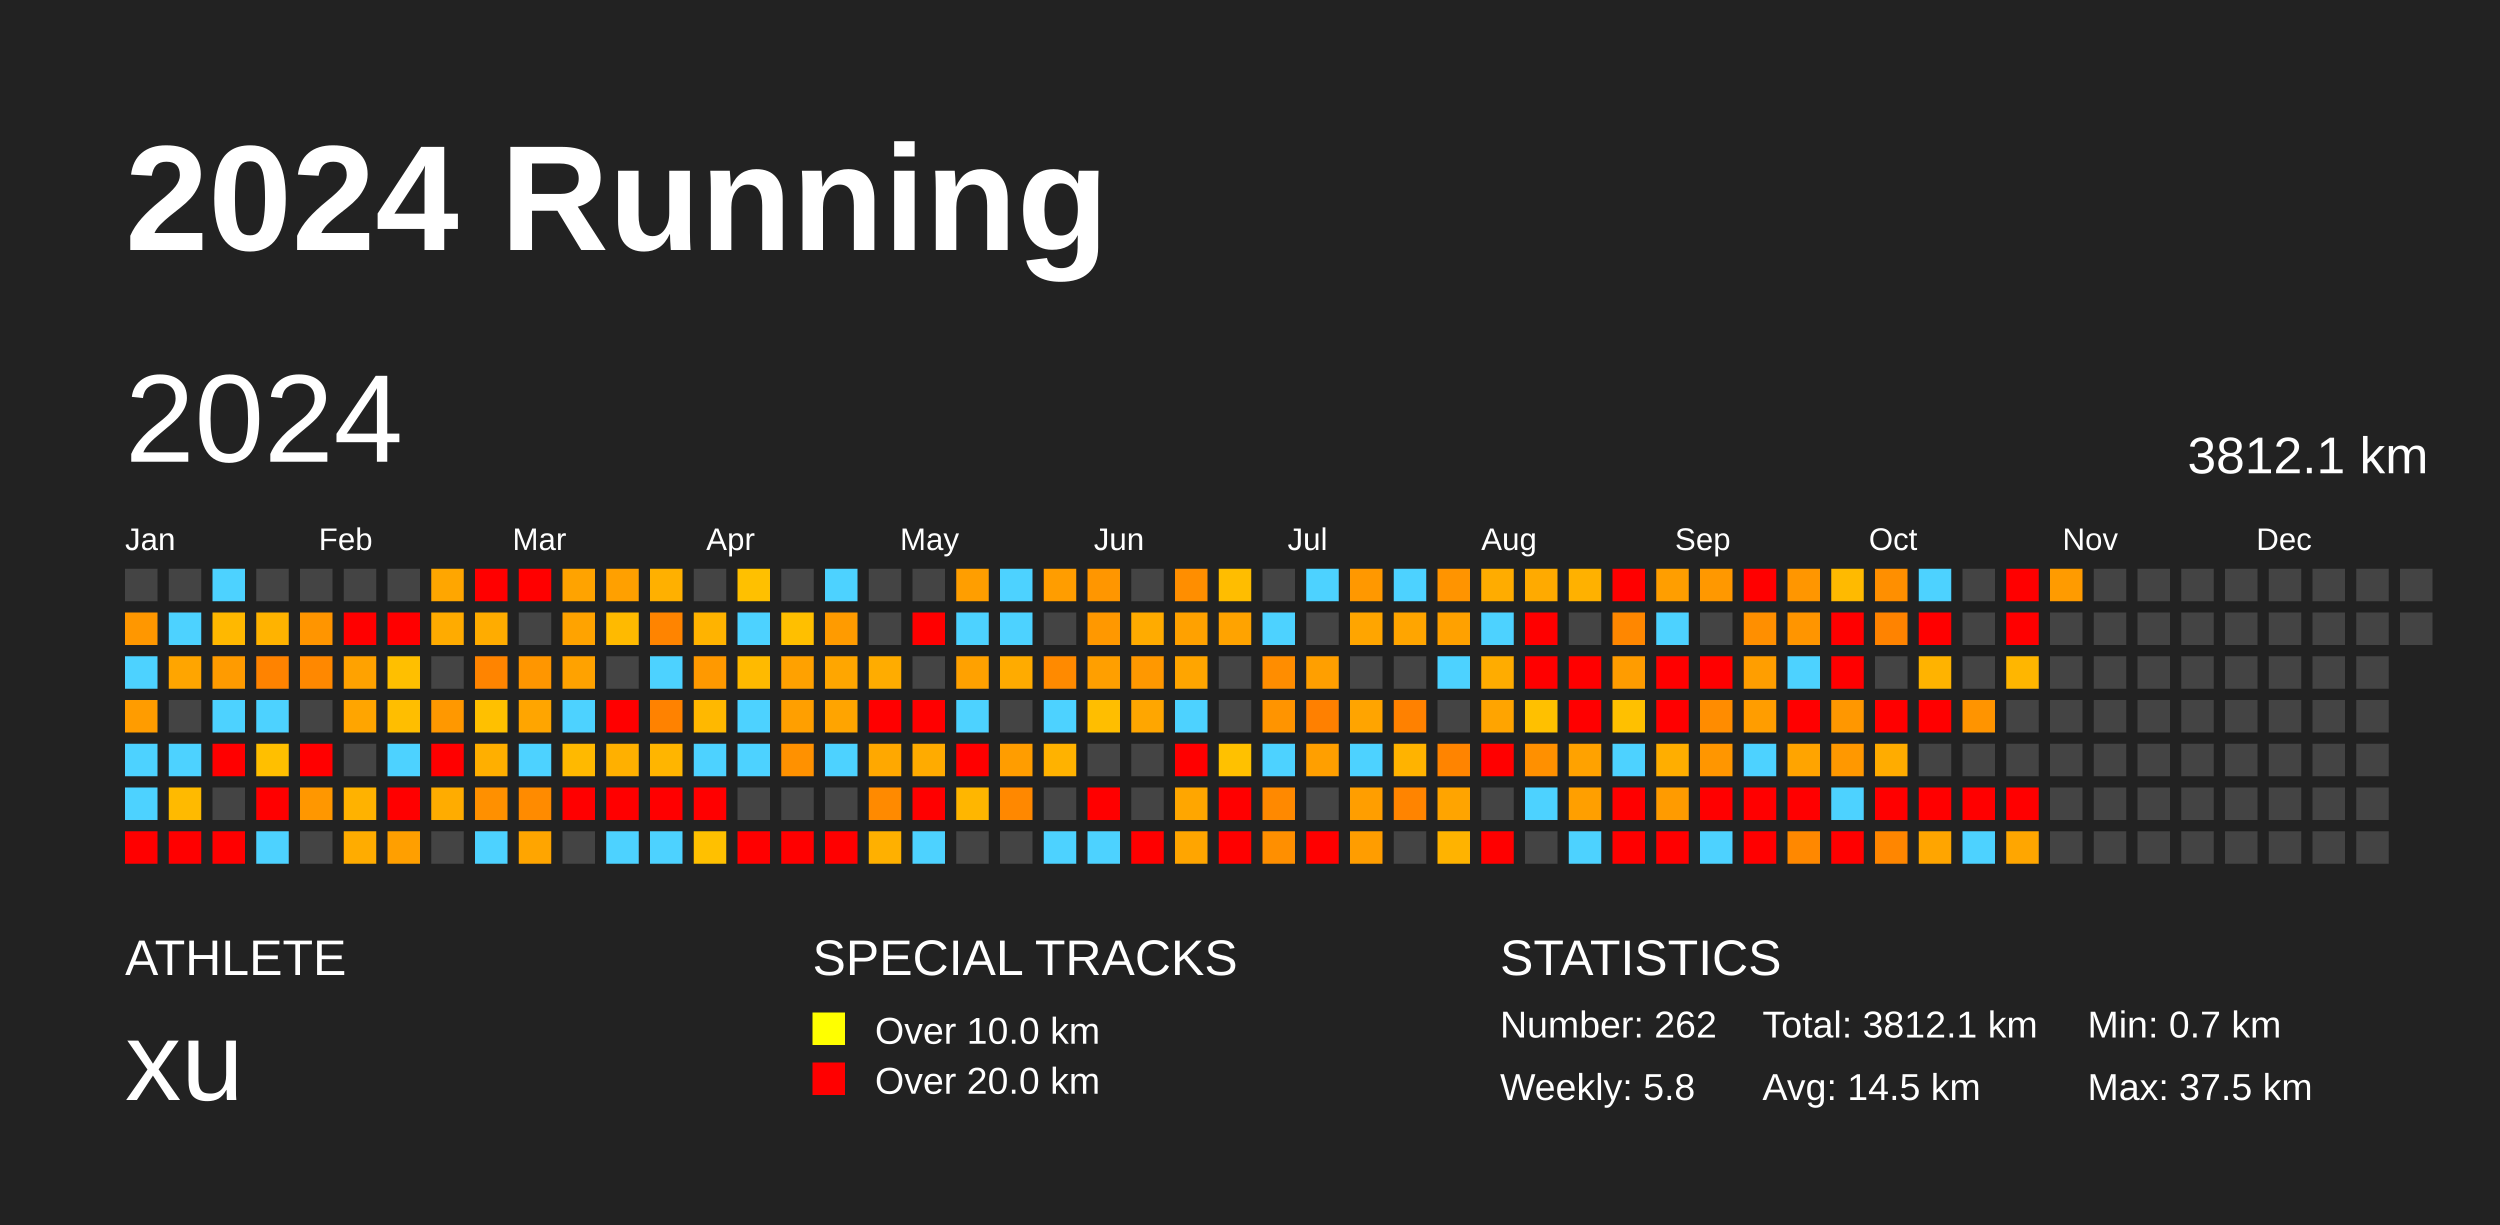
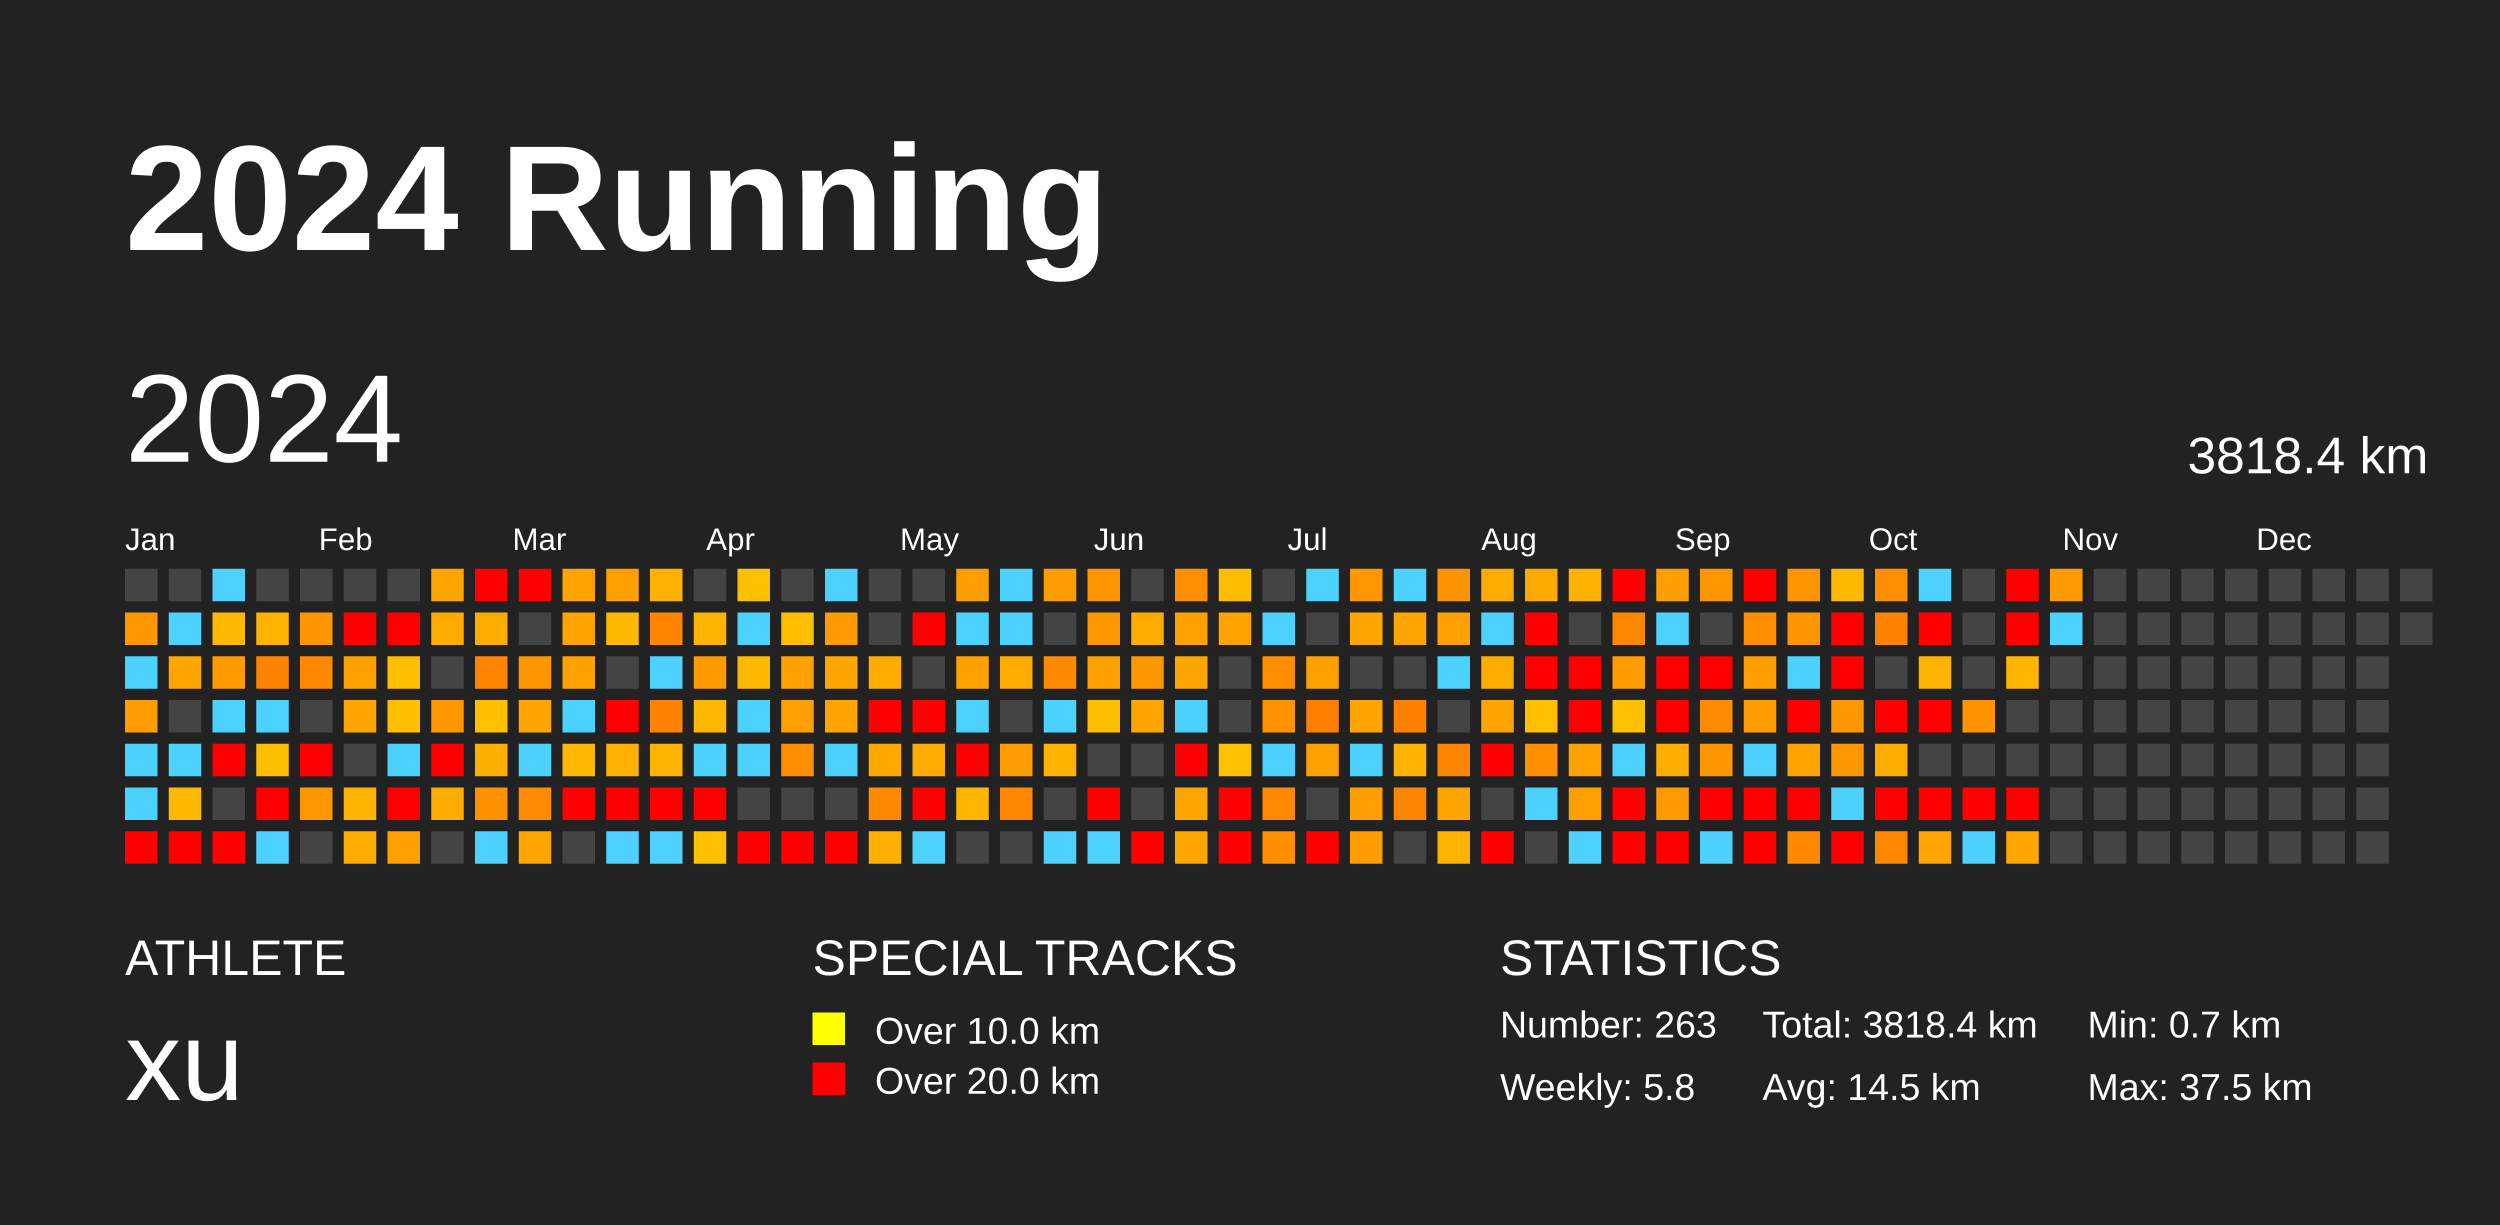
<svg xmlns="http://www.w3.org/2000/svg" baseProfile="full" height="98mm" version="1.1" viewBox="0,0,200,98" width="200mm">
  <defs />
  <rect fill="#222222" height="98" width="200" x="0" y="0" />
  <text fill="#FFFFFF" style="font-size:12px; font-family:Arial; font-weight:bold;" x="10" y="20">2024 Running</text>
  <text fill="#FFFFFF" style="font-size:4px; font-family:Arial" x="10" y="78">ATHLETE</text>
  <text fill="#FFFFFF" style="font-size:9px; font-family:Arial" x="10" y="88">xu</text>
  <text fill="#FFFFFF" style="font-size:4px; font-family:Arial" x="65" y="78">SPECIAL TRACKS</text>
  <rect fill="yellow" height="2.6" width="2.6" x="65" y="81" />
  <text fill="#FFFFFF" style="font-size:3px; font-family:Arial" x="70" y="83.5">Over 10.0 km</text>
  <rect fill="red" height="2.6" width="2.6" x="65" y="85" />
  <text fill="#FFFFFF" style="font-size:3px; font-family:Arial" x="70" y="87.5">Over 20.0 km</text>
  <text fill="#FFFFFF" style="font-size:4px; font-family:Arial" x="120" y="78">STATISTICS</text>
-   <text fill="#FFFFFF" style="font-size:3px; font-family:Arial" x="120" y="83">Number: 262</text>
+   <text fill="#FFFFFF" style="font-size:3px; font-family:Arial" x="120" y="83">Number: 263</text>
  <text fill="#FFFFFF" style="font-size:3px; font-family:Arial" x="120" y="88">Weekly: 5.8</text>
-   <text fill="#FFFFFF" style="font-size:3px; font-family:Arial" x="141" y="83">Total: 3812.1 km</text>
+   <text fill="#FFFFFF" style="font-size:3px; font-family:Arial" x="141" y="83">Total: 3818.4 km</text>
  <text fill="#FFFFFF" style="font-size:3px; font-family:Arial" x="141" y="88">Avg: 14.5 km</text>
  <text fill="#FFFFFF" style="font-size:3px; font-family:Arial" x="167" y="83">Min: 0.7 km</text>
  <text fill="#FFFFFF" style="font-size:3px; font-family:Arial" x="167" y="88">Max: 37.5 km</text>
  <text dominant-baseline="hanging" fill="#FFFFFF" style="font-size:10.0px; font-family:Arial;" x="10" y="30">2024</text>
-   <text dominant-baseline="hanging" fill="#FFFFFF" style="font-size:4.125px; font-family:Arial;" x="175" y="35">3812.1 km</text>
+   <text dominant-baseline="hanging" fill="#FFFFFF" style="font-size:4.125px; font-family:Arial;" x="175" y="35">3818.4 km</text>
  <text fill="#FFFFFF" style="font-size:2.5px; font-family:Arial" x="10.0" y="44">Jan</text>
  <text fill="#FFFFFF" style="font-size:2.5px; font-family:Arial" x="25.5" y="44">Feb</text>
  <text fill="#FFFFFF" style="font-size:2.5px; font-family:Arial" x="41.0" y="44">Mar</text>
  <text fill="#FFFFFF" style="font-size:2.5px; font-family:Arial" x="56.5" y="44">Apr</text>
  <text fill="#FFFFFF" style="font-size:2.5px; font-family:Arial" x="72.0" y="44">May</text>
  <text fill="#FFFFFF" style="font-size:2.5px; font-family:Arial" x="87.5" y="44">Jun</text>
  <text fill="#FFFFFF" style="font-size:2.5px; font-family:Arial" x="103.0" y="44">Jul</text>
  <text fill="#FFFFFF" style="font-size:2.5px; font-family:Arial" x="118.5" y="44">Aug</text>
  <text fill="#FFFFFF" style="font-size:2.5px; font-family:Arial" x="134.0" y="44">Sep</text>
  <text fill="#FFFFFF" style="font-size:2.5px; font-family:Arial" x="149.5" y="44">Oct</text>
  <text fill="#FFFFFF" style="font-size:2.5px; font-family:Arial" x="165.0" y="44">Nov</text>
  <text fill="#FFFFFF" style="font-size:2.5px; font-family:Arial" x="180.5" y="44">Dec</text>
  <rect fill="#444444" height="2.6" width="2.6" x="10.0" y="45.5" />
  <rect fill="#ff9700" height="2.6" width="2.6" x="10.0" y="49.0" />
  <rect fill="#4dd2ff" height="2.6" width="2.6" x="10.0" y="52.5" />
  <rect fill="#ff9c00" height="2.6" width="2.6" x="10.0" y="56.0" />
  <rect fill="#4dd2ff" height="2.6" width="2.6" x="10.0" y="59.5" />
  <rect fill="#4dd2ff" height="2.6" width="2.6" x="10.0" y="63.0" />
  <rect fill="red" height="2.6" width="2.6" x="10.0" y="66.5" />
  <rect fill="#444444" height="2.6" width="2.6" x="13.5" y="45.5" />
  <rect fill="#4dd2ff" height="2.6" width="2.6" x="13.5" y="49.0" />
  <rect fill="#ffa500" height="2.6" width="2.6" x="13.5" y="52.5" />
  <rect fill="#444444" height="2.6" width="2.6" x="13.5" y="56.0" />
  <rect fill="#4dd2ff" height="2.6" width="2.6" x="13.5" y="59.5" />
  <rect fill="#ffba00" height="2.6" width="2.6" x="13.5" y="63.0" />
  <rect fill="red" height="2.6" width="2.6" x="13.5" y="66.5" />
  <rect fill="#4dd2ff" height="2.6" width="2.6" x="17.0" y="45.5" />
  <rect fill="#ffb800" height="2.6" width="2.6" x="17.0" y="49.0" />
  <rect fill="#ff9b00" height="2.6" width="2.6" x="17.0" y="52.5" />
  <rect fill="#4dd2ff" height="2.6" width="2.6" x="17.0" y="56.0" />
  <rect fill="red" height="2.6" width="2.6" x="17.0" y="59.5" />
  <rect fill="#444444" height="2.6" width="2.6" x="17.0" y="63.0" />
  <rect fill="red" height="2.6" width="2.6" x="17.0" y="66.5" />
  <rect fill="#444444" height="2.6" width="2.6" x="20.5" y="45.5" />
  <rect fill="#ffb300" height="2.6" width="2.6" x="20.5" y="49.0" />
  <rect fill="#ff8300" height="2.6" width="2.6" x="20.5" y="52.5" />
  <rect fill="#4dd2ff" height="2.6" width="2.6" x="20.5" y="56.0" />
  <rect fill="#ffbf00" height="2.6" width="2.6" x="20.5" y="59.5" />
  <rect fill="red" height="2.6" width="2.6" x="20.5" y="63.0" />
  <rect fill="#4dd2ff" height="2.6" width="2.6" x="20.5" y="66.5" />
  <rect fill="#444444" height="2.6" width="2.6" x="24.0" y="45.5" />
  <rect fill="#ff9500" height="2.6" width="2.6" x="24.0" y="49.0" />
  <rect fill="#ff8800" height="2.6" width="2.6" x="24.0" y="52.5" />
  <rect fill="#444444" height="2.6" width="2.6" x="24.0" y="56.0" />
  <rect fill="red" height="2.6" width="2.6" x="24.0" y="59.5" />
  <rect fill="#ff9700" height="2.6" width="2.6" x="24.0" y="63.0" />
  <rect fill="#444444" height="2.6" width="2.6" x="24.0" y="66.5" />
  <rect fill="#444444" height="2.6" width="2.6" x="27.5" y="45.5" />
  <rect fill="red" height="2.6" width="2.6" x="27.5" y="49.0" />
  <rect fill="#ffa200" height="2.6" width="2.6" x="27.5" y="52.5" />
  <rect fill="#ffa500" height="2.6" width="2.6" x="27.5" y="56.0" />
  <rect fill="#444444" height="2.6" width="2.6" x="27.5" y="59.5" />
  <rect fill="#ffb200" height="2.6" width="2.6" x="27.5" y="63.0" />
  <rect fill="#ffac00" height="2.6" width="2.6" x="27.5" y="66.5" />
  <rect fill="#444444" height="2.6" width="2.6" x="31.0" y="45.5" />
  <rect fill="red" height="2.6" width="2.6" x="31.0" y="49.0" />
  <rect fill="#ffbf00" height="2.6" width="2.6" x="31.0" y="52.5" />
  <rect fill="#ffbe00" height="2.6" width="2.6" x="31.0" y="56.0" />
  <rect fill="#4dd2ff" height="2.6" width="2.6" x="31.0" y="59.5" />
  <rect fill="red" height="2.6" width="2.6" x="31.0" y="63.0" />
  <rect fill="#ff9f00" height="2.6" width="2.6" x="31.0" y="66.5" />
  <rect fill="#ffa600" height="2.6" width="2.6" x="34.5" y="45.5" />
  <rect fill="#ffab00" height="2.6" width="2.6" x="34.5" y="49.0" />
  <rect fill="#444444" height="2.6" width="2.6" x="34.5" y="52.5" />
  <rect fill="#ff9800" height="2.6" width="2.6" x="34.5" y="56.0" />
  <rect fill="red" height="2.6" width="2.6" x="34.5" y="59.5" />
  <rect fill="#ffac00" height="2.6" width="2.6" x="34.5" y="63.0" />
  <rect fill="#444444" height="2.6" width="2.6" x="34.5" y="66.5" />
  <rect fill="red" height="2.6" width="2.6" x="38.0" y="45.5" />
  <rect fill="#ffac00" height="2.6" width="2.6" x="38.0" y="49.0" />
  <rect fill="#ff8400" height="2.6" width="2.6" x="38.0" y="52.5" />
  <rect fill="#ffc000" height="2.6" width="2.6" x="38.0" y="56.0" />
  <rect fill="#ffaf00" height="2.6" width="2.6" x="38.0" y="59.5" />
  <rect fill="#ff9000" height="2.6" width="2.6" x="38.0" y="63.0" />
  <rect fill="#4dd2ff" height="2.6" width="2.6" x="38.0" y="66.5" />
  <rect fill="red" height="2.6" width="2.6" x="41.5" y="45.5" />
  <rect fill="#444444" height="2.6" width="2.6" x="41.5" y="49.0" />
  <rect fill="#ff9600" height="2.6" width="2.6" x="41.5" y="52.5" />
  <rect fill="#ffa500" height="2.6" width="2.6" x="41.5" y="56.0" />
  <rect fill="#4dd2ff" height="2.6" width="2.6" x="41.5" y="59.5" />
  <rect fill="#ff8b00" height="2.6" width="2.6" x="41.5" y="63.0" />
  <rect fill="#ffa500" height="2.6" width="2.6" x="41.5" y="66.5" />
  <rect fill="#ffa300" height="2.6" width="2.6" x="45.0" y="45.5" />
  <rect fill="#ffa300" height="2.6" width="2.6" x="45.0" y="49.0" />
  <rect fill="#ffa200" height="2.6" width="2.6" x="45.0" y="52.5" />
  <rect fill="#4dd2ff" height="2.6" width="2.6" x="45.0" y="56.0" />
  <rect fill="#ffb900" height="2.6" width="2.6" x="45.0" y="59.5" />
  <rect fill="red" height="2.6" width="2.6" x="45.0" y="63.0" />
  <rect fill="#444444" height="2.6" width="2.6" x="45.0" y="66.5" />
  <rect fill="#ffa000" height="2.6" width="2.6" x="48.5" y="45.5" />
  <rect fill="#ffba00" height="2.6" width="2.6" x="48.5" y="49.0" />
  <rect fill="#444444" height="2.6" width="2.6" x="48.5" y="52.5" />
  <rect fill="red" height="2.6" width="2.6" x="48.5" y="56.0" />
  <rect fill="#ffb000" height="2.6" width="2.6" x="48.5" y="59.5" />
  <rect fill="red" height="2.6" width="2.6" x="48.5" y="63.0" />
  <rect fill="#4dd2ff" height="2.6" width="2.6" x="48.5" y="66.5" />
  <rect fill="#ffb000" height="2.6" width="2.6" x="52.0" y="45.5" />
  <rect fill="#ff8400" height="2.6" width="2.6" x="52.0" y="49.0" />
  <rect fill="#4dd2ff" height="2.6" width="2.6" x="52.0" y="52.5" />
  <rect fill="#ff8200" height="2.6" width="2.6" x="52.0" y="56.0" />
  <rect fill="#ffb500" height="2.6" width="2.6" x="52.0" y="59.5" />
  <rect fill="red" height="2.6" width="2.6" x="52.0" y="63.0" />
  <rect fill="#4dd2ff" height="2.6" width="2.6" x="52.0" y="66.5" />
  <rect fill="#444444" height="2.6" width="2.6" x="55.5" y="45.5" />
  <rect fill="#ffb300" height="2.6" width="2.6" x="55.5" y="49.0" />
  <rect fill="#ff9900" height="2.6" width="2.6" x="55.5" y="52.5" />
  <rect fill="#ffb800" height="2.6" width="2.6" x="55.5" y="56.0" />
  <rect fill="#4dd2ff" height="2.6" width="2.6" x="55.5" y="59.5" />
  <rect fill="red" height="2.6" width="2.6" x="55.5" y="63.0" />
  <rect fill="#ffc000" height="2.6" width="2.6" x="55.5" y="66.5" />
  <rect fill="#ffc000" height="2.6" width="2.6" x="59.0" y="45.5" />
  <rect fill="#4dd2ff" height="2.6" width="2.6" x="59.0" y="49.0" />
  <rect fill="#ffba00" height="2.6" width="2.6" x="59.0" y="52.5" />
  <rect fill="#4dd2ff" height="2.6" width="2.6" x="59.0" y="56.0" />
  <rect fill="#4dd2ff" height="2.6" width="2.6" x="59.0" y="59.5" />
  <rect fill="#444444" height="2.6" width="2.6" x="59.0" y="63.0" />
  <rect fill="red" height="2.6" width="2.6" x="59.0" y="66.5" />
  <rect fill="#444444" height="2.6" width="2.6" x="62.5" y="45.5" />
  <rect fill="#ffbf00" height="2.6" width="2.6" x="62.5" y="49.0" />
  <rect fill="#ffa100" height="2.6" width="2.6" x="62.5" y="52.5" />
  <rect fill="#ff9f00" height="2.6" width="2.6" x="62.5" y="56.0" />
  <rect fill="#ff9100" height="2.6" width="2.6" x="62.5" y="59.5" />
  <rect fill="#444444" height="2.6" width="2.6" x="62.5" y="63.0" />
  <rect fill="red" height="2.6" width="2.6" x="62.5" y="66.5" />
  <rect fill="#4dd2ff" height="2.6" width="2.6" x="66.0" y="45.5" />
  <rect fill="#ff9b00" height="2.6" width="2.6" x="66.0" y="49.0" />
  <rect fill="#ffa600" height="2.6" width="2.6" x="66.0" y="52.5" />
  <rect fill="#ffa400" height="2.6" width="2.6" x="66.0" y="56.0" />
  <rect fill="#4dd2ff" height="2.6" width="2.6" x="66.0" y="59.5" />
  <rect fill="#444444" height="2.6" width="2.6" x="66.0" y="63.0" />
  <rect fill="red" height="2.6" width="2.6" x="66.0" y="66.5" />
  <rect fill="#444444" height="2.6" width="2.6" x="69.5" y="45.5" />
  <rect fill="#444444" height="2.6" width="2.6" x="69.5" y="49.0" />
  <rect fill="#ffac00" height="2.6" width="2.6" x="69.5" y="52.5" />
  <rect fill="red" height="2.6" width="2.6" x="69.5" y="56.0" />
  <rect fill="#ffa800" height="2.6" width="2.6" x="69.5" y="59.5" />
  <rect fill="#ff8a00" height="2.6" width="2.6" x="69.5" y="63.0" />
  <rect fill="#ffb000" height="2.6" width="2.6" x="69.5" y="66.5" />
  <rect fill="#444444" height="2.6" width="2.6" x="73.0" y="45.5" />
  <rect fill="red" height="2.6" width="2.6" x="73.0" y="49.0" />
  <rect fill="#444444" height="2.6" width="2.6" x="73.0" y="52.5" />
  <rect fill="red" height="2.6" width="2.6" x="73.0" y="56.0" />
  <rect fill="#ffab00" height="2.6" width="2.6" x="73.0" y="59.5" />
  <rect fill="red" height="2.6" width="2.6" x="73.0" y="63.0" />
  <rect fill="#4dd2ff" height="2.6" width="2.6" x="73.0" y="66.5" />
  <rect fill="#ff9e00" height="2.6" width="2.6" x="76.5" y="45.5" />
  <rect fill="#4dd2ff" height="2.6" width="2.6" x="76.5" y="49.0" />
  <rect fill="#ffa100" height="2.6" width="2.6" x="76.5" y="52.5" />
  <rect fill="#4dd2ff" height="2.6" width="2.6" x="76.5" y="56.0" />
  <rect fill="red" height="2.6" width="2.6" x="76.5" y="59.5" />
  <rect fill="#ffb600" height="2.6" width="2.6" x="76.5" y="63.0" />
  <rect fill="#444444" height="2.6" width="2.6" x="76.5" y="66.5" />
  <rect fill="#4dd2ff" height="2.6" width="2.6" x="80.0" y="45.5" />
  <rect fill="#4dd2ff" height="2.6" width="2.6" x="80.0" y="49.0" />
  <rect fill="#ffab00" height="2.6" width="2.6" x="80.0" y="52.5" />
  <rect fill="#444444" height="2.6" width="2.6" x="80.0" y="56.0" />
  <rect fill="#ff9d00" height="2.6" width="2.6" x="80.0" y="59.5" />
  <rect fill="#ff8800" height="2.6" width="2.6" x="80.0" y="63.0" />
  <rect fill="#444444" height="2.6" width="2.6" x="80.0" y="66.5" />
  <rect fill="#ff9d00" height="2.6" width="2.6" x="83.5" y="45.5" />
  <rect fill="#444444" height="2.6" width="2.6" x="83.5" y="49.0" />
  <rect fill="#ff8a00" height="2.6" width="2.6" x="83.5" y="52.5" />
  <rect fill="#4dd2ff" height="2.6" width="2.6" x="83.5" y="56.0" />
  <rect fill="#ffb200" height="2.6" width="2.6" x="83.5" y="59.5" />
  <rect fill="#444444" height="2.6" width="2.6" x="83.5" y="63.0" />
  <rect fill="#4dd2ff" height="2.6" width="2.6" x="83.5" y="66.5" />
  <rect fill="#ff9600" height="2.6" width="2.6" x="87.0" y="45.5" />
  <rect fill="#ff9800" height="2.6" width="2.6" x="87.0" y="49.0" />
  <rect fill="#ff9f00" height="2.6" width="2.6" x="87.0" y="52.5" />
  <rect fill="#ffbe00" height="2.6" width="2.6" x="87.0" y="56.0" />
  <rect fill="#444444" height="2.6" width="2.6" x="87.0" y="59.5" />
  <rect fill="red" height="2.6" width="2.6" x="87.0" y="63.0" />
  <rect fill="#4dd2ff" height="2.6" width="2.6" x="87.0" y="66.5" />
  <rect fill="#444444" height="2.6" width="2.6" x="90.5" y="45.5" />
  <rect fill="#ffab00" height="2.6" width="2.6" x="90.5" y="49.0" />
  <rect fill="#ff9800" height="2.6" width="2.6" x="90.5" y="52.5" />
  <rect fill="#ffa600" height="2.6" width="2.6" x="90.5" y="56.0" />
  <rect fill="#444444" height="2.6" width="2.6" x="90.5" y="59.5" />
  <rect fill="#444444" height="2.6" width="2.6" x="90.5" y="63.0" />
  <rect fill="red" height="2.6" width="2.6" x="90.5" y="66.5" />
  <rect fill="#ff8e00" height="2.6" width="2.6" x="94.0" y="45.5" />
  <rect fill="#ffa100" height="2.6" width="2.6" x="94.0" y="49.0" />
  <rect fill="#ffa500" height="2.6" width="2.6" x="94.0" y="52.5" />
  <rect fill="#4dd2ff" height="2.6" width="2.6" x="94.0" y="56.0" />
  <rect fill="red" height="2.6" width="2.6" x="94.0" y="59.5" />
  <rect fill="#ffa600" height="2.6" width="2.6" x="94.0" y="63.0" />
  <rect fill="#ffa500" height="2.6" width="2.6" x="94.0" y="66.5" />
  <rect fill="#ffbd00" height="2.6" width="2.6" x="97.5" y="45.5" />
  <rect fill="#ffa300" height="2.6" width="2.6" x="97.5" y="49.0" />
  <rect fill="#444444" height="2.6" width="2.6" x="97.5" y="52.5" />
  <rect fill="#444444" height="2.6" width="2.6" x="97.5" y="56.0" />
  <rect fill="#ffc100" height="2.6" width="2.6" x="97.5" y="59.5" />
  <rect fill="red" height="2.6" width="2.6" x="97.5" y="63.0" />
  <rect fill="red" height="2.6" width="2.6" x="97.5" y="66.5" />
  <rect fill="#444444" height="2.6" width="2.6" x="101.0" y="45.5" />
  <rect fill="#4dd2ff" height="2.6" width="2.6" x="101.0" y="49.0" />
  <rect fill="#ff8d00" height="2.6" width="2.6" x="101.0" y="52.5" />
  <rect fill="#ff9400" height="2.6" width="2.6" x="101.0" y="56.0" />
  <rect fill="#4dd2ff" height="2.6" width="2.6" x="101.0" y="59.5" />
  <rect fill="#ff8900" height="2.6" width="2.6" x="101.0" y="63.0" />
  <rect fill="#ff8f00" height="2.6" width="2.6" x="101.0" y="66.5" />
  <rect fill="#4dd2ff" height="2.6" width="2.6" x="104.5" y="45.5" />
  <rect fill="#444444" height="2.6" width="2.6" x="104.5" y="49.0" />
  <rect fill="#ff9f00" height="2.6" width="2.6" x="104.5" y="52.5" />
  <rect fill="#ff8000" height="2.6" width="2.6" x="104.5" y="56.0" />
  <rect fill="#ff9f00" height="2.6" width="2.6" x="104.5" y="59.5" />
  <rect fill="#444444" height="2.6" width="2.6" x="104.5" y="63.0" />
  <rect fill="red" height="2.6" width="2.6" x="104.5" y="66.5" />
  <rect fill="#ff9800" height="2.6" width="2.6" x="108.0" y="45.5" />
  <rect fill="#ffa500" height="2.6" width="2.6" x="108.0" y="49.0" />
  <rect fill="#444444" height="2.6" width="2.6" x="108.0" y="52.5" />
  <rect fill="#ffa400" height="2.6" width="2.6" x="108.0" y="56.0" />
  <rect fill="#4dd2ff" height="2.6" width="2.6" x="108.0" y="59.5" />
  <rect fill="#ff9e00" height="2.6" width="2.6" x="108.0" y="63.0" />
  <rect fill="#ff9d00" height="2.6" width="2.6" x="108.0" y="66.5" />
  <rect fill="#4dd2ff" height="2.6" width="2.6" x="111.5" y="45.5" />
  <rect fill="#ffa500" height="2.6" width="2.6" x="111.5" y="49.0" />
  <rect fill="#444444" height="2.6" width="2.6" x="111.5" y="52.5" />
  <rect fill="#ff8100" height="2.6" width="2.6" x="111.5" y="56.0" />
  <rect fill="#ffb300" height="2.6" width="2.6" x="111.5" y="59.5" />
  <rect fill="#ff8400" height="2.6" width="2.6" x="111.5" y="63.0" />
  <rect fill="#444444" height="2.6" width="2.6" x="111.5" y="66.5" />
  <rect fill="#ff9400" height="2.6" width="2.6" x="115.0" y="45.5" />
  <rect fill="#ffa100" height="2.6" width="2.6" x="115.0" y="49.0" />
  <rect fill="#4dd2ff" height="2.6" width="2.6" x="115.0" y="52.5" />
  <rect fill="#444444" height="2.6" width="2.6" x="115.0" y="56.0" />
  <rect fill="#ff8400" height="2.6" width="2.6" x="115.0" y="59.5" />
  <rect fill="#ffa400" height="2.6" width="2.6" x="115.0" y="63.0" />
  <rect fill="#ffb300" height="2.6" width="2.6" x="115.0" y="66.5" />
  <rect fill="#ffac00" height="2.6" width="2.6" x="118.5" y="45.5" />
  <rect fill="#4dd2ff" height="2.6" width="2.6" x="118.5" y="49.0" />
  <rect fill="#ffac00" height="2.6" width="2.6" x="118.5" y="52.5" />
  <rect fill="#ffa400" height="2.6" width="2.6" x="118.5" y="56.0" />
  <rect fill="red" height="2.6" width="2.6" x="118.5" y="59.5" />
  <rect fill="#444444" height="2.6" width="2.6" x="118.5" y="63.0" />
  <rect fill="red" height="2.6" width="2.6" x="118.5" y="66.5" />
  <rect fill="#ffaa00" height="2.6" width="2.6" x="122.0" y="45.5" />
  <rect fill="red" height="2.6" width="2.6" x="122.0" y="49.0" />
  <rect fill="red" height="2.6" width="2.6" x="122.0" y="52.5" />
  <rect fill="#ffc000" height="2.6" width="2.6" x="122.0" y="56.0" />
  <rect fill="#ff9000" height="2.6" width="2.6" x="122.0" y="59.5" />
  <rect fill="#4dd2ff" height="2.6" width="2.6" x="122.0" y="63.0" />
  <rect fill="#444444" height="2.6" width="2.6" x="122.0" y="66.5" />
  <rect fill="#ffb100" height="2.6" width="2.6" x="125.5" y="45.5" />
  <rect fill="#444444" height="2.6" width="2.6" x="125.5" y="49.0" />
  <rect fill="red" height="2.6" width="2.6" x="125.5" y="52.5" />
  <rect fill="red" height="2.6" width="2.6" x="125.5" y="56.0" />
  <rect fill="#ffa200" height="2.6" width="2.6" x="125.5" y="59.5" />
  <rect fill="#ff9f00" height="2.6" width="2.6" x="125.5" y="63.0" />
  <rect fill="#4dd2ff" height="2.6" width="2.6" x="125.5" y="66.5" />
  <rect fill="red" height="2.6" width="2.6" x="129.0" y="45.5" />
  <rect fill="#ff8700" height="2.6" width="2.6" x="129.0" y="49.0" />
  <rect fill="#ff9c00" height="2.6" width="2.6" x="129.0" y="52.5" />
  <rect fill="#ffc000" height="2.6" width="2.6" x="129.0" y="56.0" />
  <rect fill="#4dd2ff" height="2.6" width="2.6" x="129.0" y="59.5" />
  <rect fill="red" height="2.6" width="2.6" x="129.0" y="63.0" />
  <rect fill="red" height="2.6" width="2.6" x="129.0" y="66.5" />
  <rect fill="#ff9e00" height="2.6" width="2.6" x="132.5" y="45.5" />
  <rect fill="#4dd2ff" height="2.6" width="2.6" x="132.5" y="49.0" />
  <rect fill="red" height="2.6" width="2.6" x="132.5" y="52.5" />
  <rect fill="red" height="2.6" width="2.6" x="132.5" y="56.0" />
  <rect fill="#ffae00" height="2.6" width="2.6" x="132.5" y="59.5" />
  <rect fill="#ff9b00" height="2.6" width="2.6" x="132.5" y="63.0" />
  <rect fill="red" height="2.6" width="2.6" x="132.5" y="66.5" />
  <rect fill="#ff9800" height="2.6" width="2.6" x="136.0" y="45.5" />
  <rect fill="#444444" height="2.6" width="2.6" x="136.0" y="49.0" />
  <rect fill="red" height="2.6" width="2.6" x="136.0" y="52.5" />
  <rect fill="#ff8c00" height="2.6" width="2.6" x="136.0" y="56.0" />
  <rect fill="#ff9600" height="2.6" width="2.6" x="136.0" y="59.5" />
  <rect fill="red" height="2.6" width="2.6" x="136.0" y="63.0" />
  <rect fill="#4dd2ff" height="2.6" width="2.6" x="136.0" y="66.5" />
  <rect fill="red" height="2.6" width="2.6" x="139.5" y="45.5" />
  <rect fill="#ff8f00" height="2.6" width="2.6" x="139.5" y="49.0" />
  <rect fill="#ff9e00" height="2.6" width="2.6" x="139.5" y="52.5" />
  <rect fill="#ff9d00" height="2.6" width="2.6" x="139.5" y="56.0" />
  <rect fill="#4dd2ff" height="2.6" width="2.6" x="139.5" y="59.5" />
  <rect fill="red" height="2.6" width="2.6" x="139.5" y="63.0" />
  <rect fill="red" height="2.6" width="2.6" x="139.5" y="66.5" />
  <rect fill="#ff9600" height="2.6" width="2.6" x="143.0" y="45.5" />
  <rect fill="#ff9500" height="2.6" width="2.6" x="143.0" y="49.0" />
  <rect fill="#4dd2ff" height="2.6" width="2.6" x="143.0" y="52.5" />
  <rect fill="red" height="2.6" width="2.6" x="143.0" y="56.0" />
  <rect fill="#ffa400" height="2.6" width="2.6" x="143.0" y="59.5" />
  <rect fill="red" height="2.6" width="2.6" x="143.0" y="63.0" />
  <rect fill="#ff8800" height="2.6" width="2.6" x="143.0" y="66.5" />
  <rect fill="#ffba00" height="2.6" width="2.6" x="146.5" y="45.5" />
  <rect fill="red" height="2.6" width="2.6" x="146.5" y="49.0" />
  <rect fill="red" height="2.6" width="2.6" x="146.5" y="52.5" />
  <rect fill="#ff9700" height="2.6" width="2.6" x="146.5" y="56.0" />
  <rect fill="#ff9800" height="2.6" width="2.6" x="146.5" y="59.5" />
  <rect fill="#4dd2ff" height="2.6" width="2.6" x="146.5" y="63.0" />
  <rect fill="red" height="2.6" width="2.6" x="146.5" y="66.5" />
  <rect fill="#ff8f00" height="2.6" width="2.6" x="150.0" y="45.5" />
  <rect fill="#ff8300" height="2.6" width="2.6" x="150.0" y="49.0" />
  <rect fill="#444444" height="2.6" width="2.6" x="150.0" y="52.5" />
  <rect fill="red" height="2.6" width="2.6" x="150.0" y="56.0" />
  <rect fill="#ffac00" height="2.6" width="2.6" x="150.0" y="59.5" />
  <rect fill="red" height="2.6" width="2.6" x="150.0" y="63.0" />
  <rect fill="#ff8600" height="2.6" width="2.6" x="150.0" y="66.5" />
  <rect fill="#4dd2ff" height="2.6" width="2.6" x="153.5" y="45.5" />
  <rect fill="red" height="2.6" width="2.6" x="153.5" y="49.0" />
  <rect fill="#ffb300" height="2.6" width="2.6" x="153.5" y="52.5" />
  <rect fill="red" height="2.6" width="2.6" x="153.5" y="56.0" />
  <rect fill="#444444" height="2.6" width="2.6" x="153.5" y="59.5" />
  <rect fill="red" height="2.6" width="2.6" x="153.5" y="63.0" />
  <rect fill="#ffa500" height="2.6" width="2.6" x="153.5" y="66.5" />
  <rect fill="#444444" height="2.6" width="2.6" x="157.0" y="45.5" />
  <rect fill="#444444" height="2.6" width="2.6" x="157.0" y="49.0" />
  <rect fill="#444444" height="2.6" width="2.6" x="157.0" y="52.5" />
  <rect fill="#ff9400" height="2.6" width="2.6" x="157.0" y="56.0" />
  <rect fill="#444444" height="2.6" width="2.6" x="157.0" y="59.5" />
  <rect fill="red" height="2.6" width="2.6" x="157.0" y="63.0" />
  <rect fill="#4dd2ff" height="2.6" width="2.6" x="157.0" y="66.5" />
  <rect fill="red" height="2.6" width="2.6" x="160.5" y="45.5" />
  <rect fill="red" height="2.6" width="2.6" x="160.5" y="49.0" />
  <rect fill="#ffb600" height="2.6" width="2.6" x="160.5" y="52.5" />
  <rect fill="#444444" height="2.6" width="2.6" x="160.5" y="56.0" />
  <rect fill="#444444" height="2.6" width="2.6" x="160.5" y="59.5" />
  <rect fill="red" height="2.6" width="2.6" x="160.5" y="63.0" />
  <rect fill="#ffa600" height="2.6" width="2.6" x="160.5" y="66.5" />
  <rect fill="#ff9b00" height="2.6" width="2.6" x="164.0" y="45.5" />
-   <rect fill="#444444" height="2.6" width="2.6" x="164.0" y="49.0" />
+   <rect fill="#4dd2ff" height="2.6" width="2.6" x="164.0" y="49.0" />
  <rect fill="#444444" height="2.6" width="2.6" x="164.0" y="52.5" />
  <rect fill="#444444" height="2.6" width="2.6" x="164.0" y="56.0" />
  <rect fill="#444444" height="2.6" width="2.6" x="164.0" y="59.5" />
  <rect fill="#444444" height="2.6" width="2.6" x="164.0" y="63.0" />
  <rect fill="#444444" height="2.6" width="2.6" x="164.0" y="66.5" />
  <rect fill="#444444" height="2.6" width="2.6" x="167.5" y="45.5" />
  <rect fill="#444444" height="2.6" width="2.6" x="167.5" y="49.0" />
  <rect fill="#444444" height="2.6" width="2.6" x="167.5" y="52.5" />
  <rect fill="#444444" height="2.6" width="2.6" x="167.5" y="56.0" />
  <rect fill="#444444" height="2.6" width="2.6" x="167.5" y="59.5" />
  <rect fill="#444444" height="2.6" width="2.6" x="167.5" y="63.0" />
  <rect fill="#444444" height="2.6" width="2.6" x="167.5" y="66.5" />
  <rect fill="#444444" height="2.6" width="2.6" x="171.0" y="45.5" />
  <rect fill="#444444" height="2.6" width="2.6" x="171.0" y="49.0" />
  <rect fill="#444444" height="2.6" width="2.6" x="171.0" y="52.5" />
  <rect fill="#444444" height="2.6" width="2.6" x="171.0" y="56.0" />
  <rect fill="#444444" height="2.6" width="2.6" x="171.0" y="59.5" />
  <rect fill="#444444" height="2.6" width="2.6" x="171.0" y="63.0" />
  <rect fill="#444444" height="2.6" width="2.6" x="171.0" y="66.5" />
  <rect fill="#444444" height="2.6" width="2.6" x="174.5" y="45.5" />
  <rect fill="#444444" height="2.6" width="2.6" x="174.5" y="49.0" />
  <rect fill="#444444" height="2.6" width="2.6" x="174.5" y="52.5" />
  <rect fill="#444444" height="2.6" width="2.6" x="174.5" y="56.0" />
  <rect fill="#444444" height="2.6" width="2.6" x="174.5" y="59.5" />
  <rect fill="#444444" height="2.6" width="2.6" x="174.5" y="63.0" />
  <rect fill="#444444" height="2.6" width="2.6" x="174.5" y="66.5" />
  <rect fill="#444444" height="2.6" width="2.6" x="178.0" y="45.5" />
  <rect fill="#444444" height="2.6" width="2.6" x="178.0" y="49.0" />
  <rect fill="#444444" height="2.6" width="2.6" x="178.0" y="52.5" />
  <rect fill="#444444" height="2.6" width="2.6" x="178.0" y="56.0" />
  <rect fill="#444444" height="2.6" width="2.6" x="178.0" y="59.5" />
  <rect fill="#444444" height="2.6" width="2.6" x="178.0" y="63.0" />
  <rect fill="#444444" height="2.6" width="2.6" x="178.0" y="66.5" />
  <rect fill="#444444" height="2.6" width="2.6" x="181.5" y="45.5" />
  <rect fill="#444444" height="2.6" width="2.6" x="181.5" y="49.0" />
  <rect fill="#444444" height="2.6" width="2.6" x="181.5" y="52.5" />
  <rect fill="#444444" height="2.6" width="2.6" x="181.5" y="56.0" />
  <rect fill="#444444" height="2.6" width="2.6" x="181.5" y="59.5" />
  <rect fill="#444444" height="2.6" width="2.6" x="181.5" y="63.0" />
  <rect fill="#444444" height="2.6" width="2.6" x="181.5" y="66.5" />
  <rect fill="#444444" height="2.6" width="2.6" x="185.0" y="45.5" />
  <rect fill="#444444" height="2.6" width="2.6" x="185.0" y="49.0" />
  <rect fill="#444444" height="2.6" width="2.6" x="185.0" y="52.5" />
  <rect fill="#444444" height="2.6" width="2.6" x="185.0" y="56.0" />
  <rect fill="#444444" height="2.6" width="2.6" x="185.0" y="59.5" />
  <rect fill="#444444" height="2.6" width="2.6" x="185.0" y="63.0" />
  <rect fill="#444444" height="2.6" width="2.6" x="185.0" y="66.5" />
  <rect fill="#444444" height="2.6" width="2.6" x="188.5" y="45.5" />
  <rect fill="#444444" height="2.6" width="2.6" x="188.5" y="49.0" />
  <rect fill="#444444" height="2.6" width="2.6" x="188.5" y="52.5" />
  <rect fill="#444444" height="2.6" width="2.6" x="188.5" y="56.0" />
  <rect fill="#444444" height="2.6" width="2.6" x="188.5" y="59.5" />
  <rect fill="#444444" height="2.6" width="2.6" x="188.5" y="63.0" />
  <rect fill="#444444" height="2.6" width="2.6" x="188.5" y="66.5" />
  <rect fill="#444444" height="2.6" width="2.6" x="192.0" y="45.5" />
  <rect fill="#444444" height="2.6" width="2.6" x="192.0" y="49.0" />
</svg>
